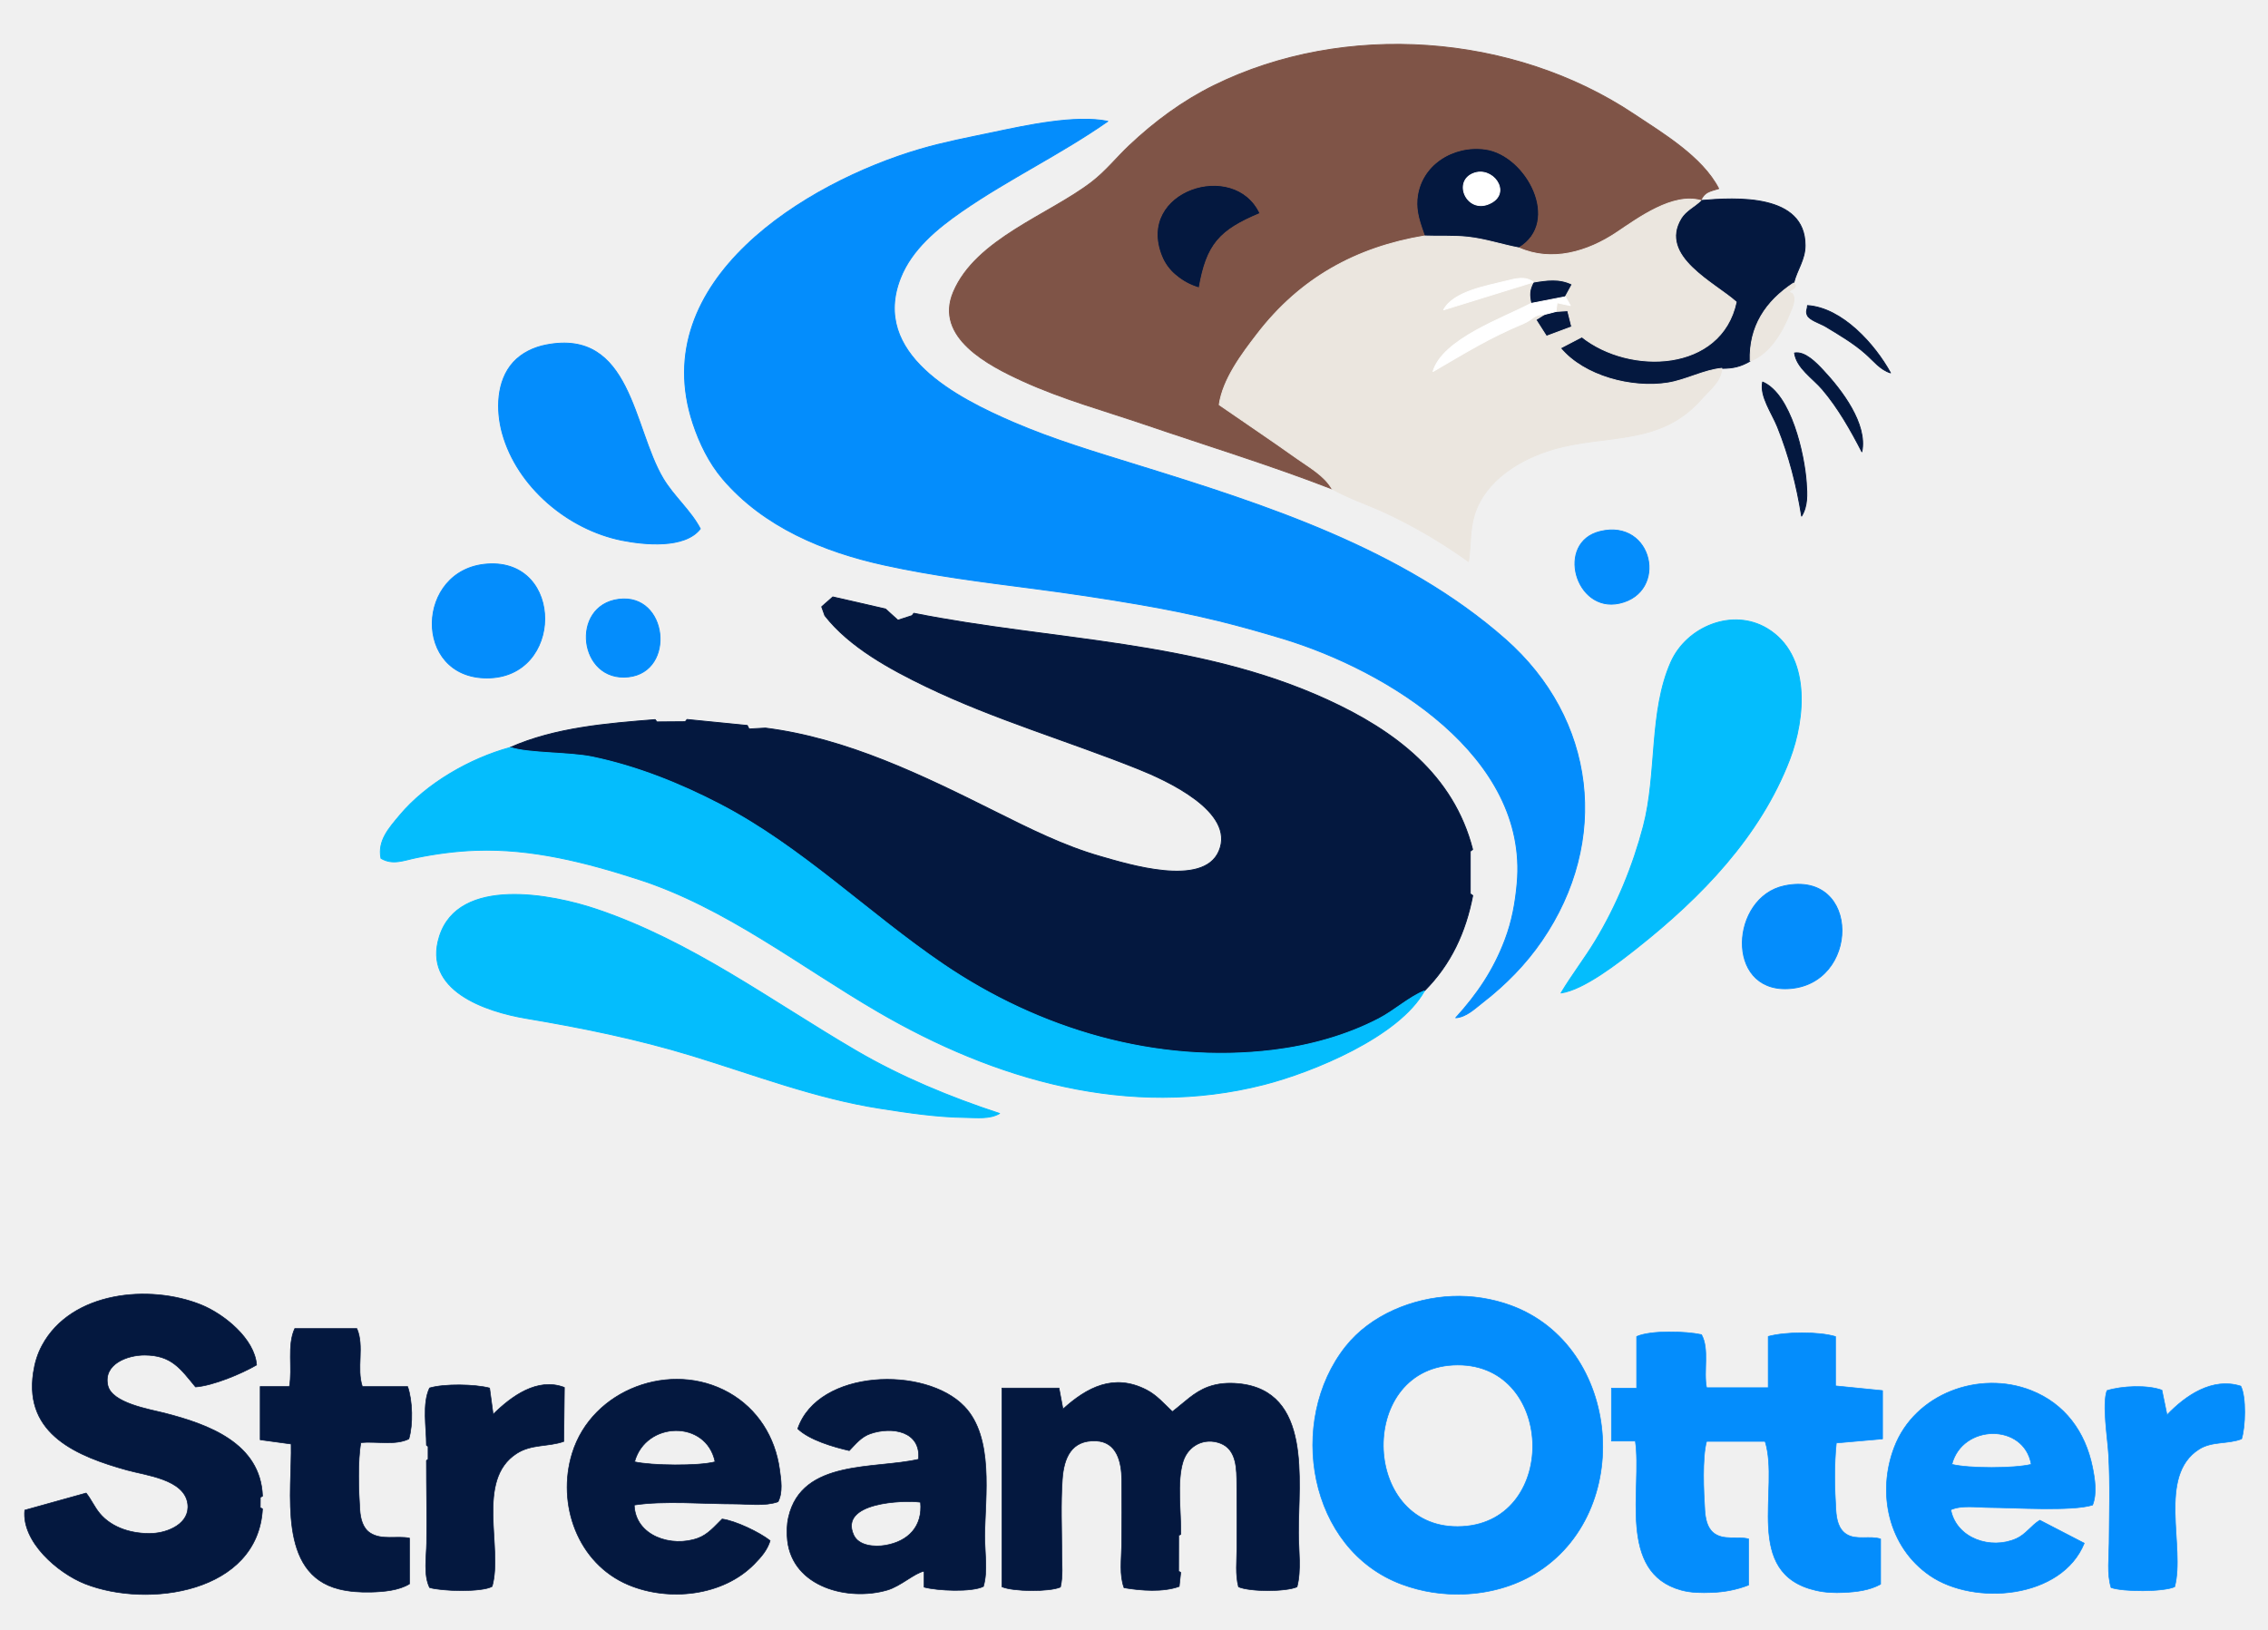
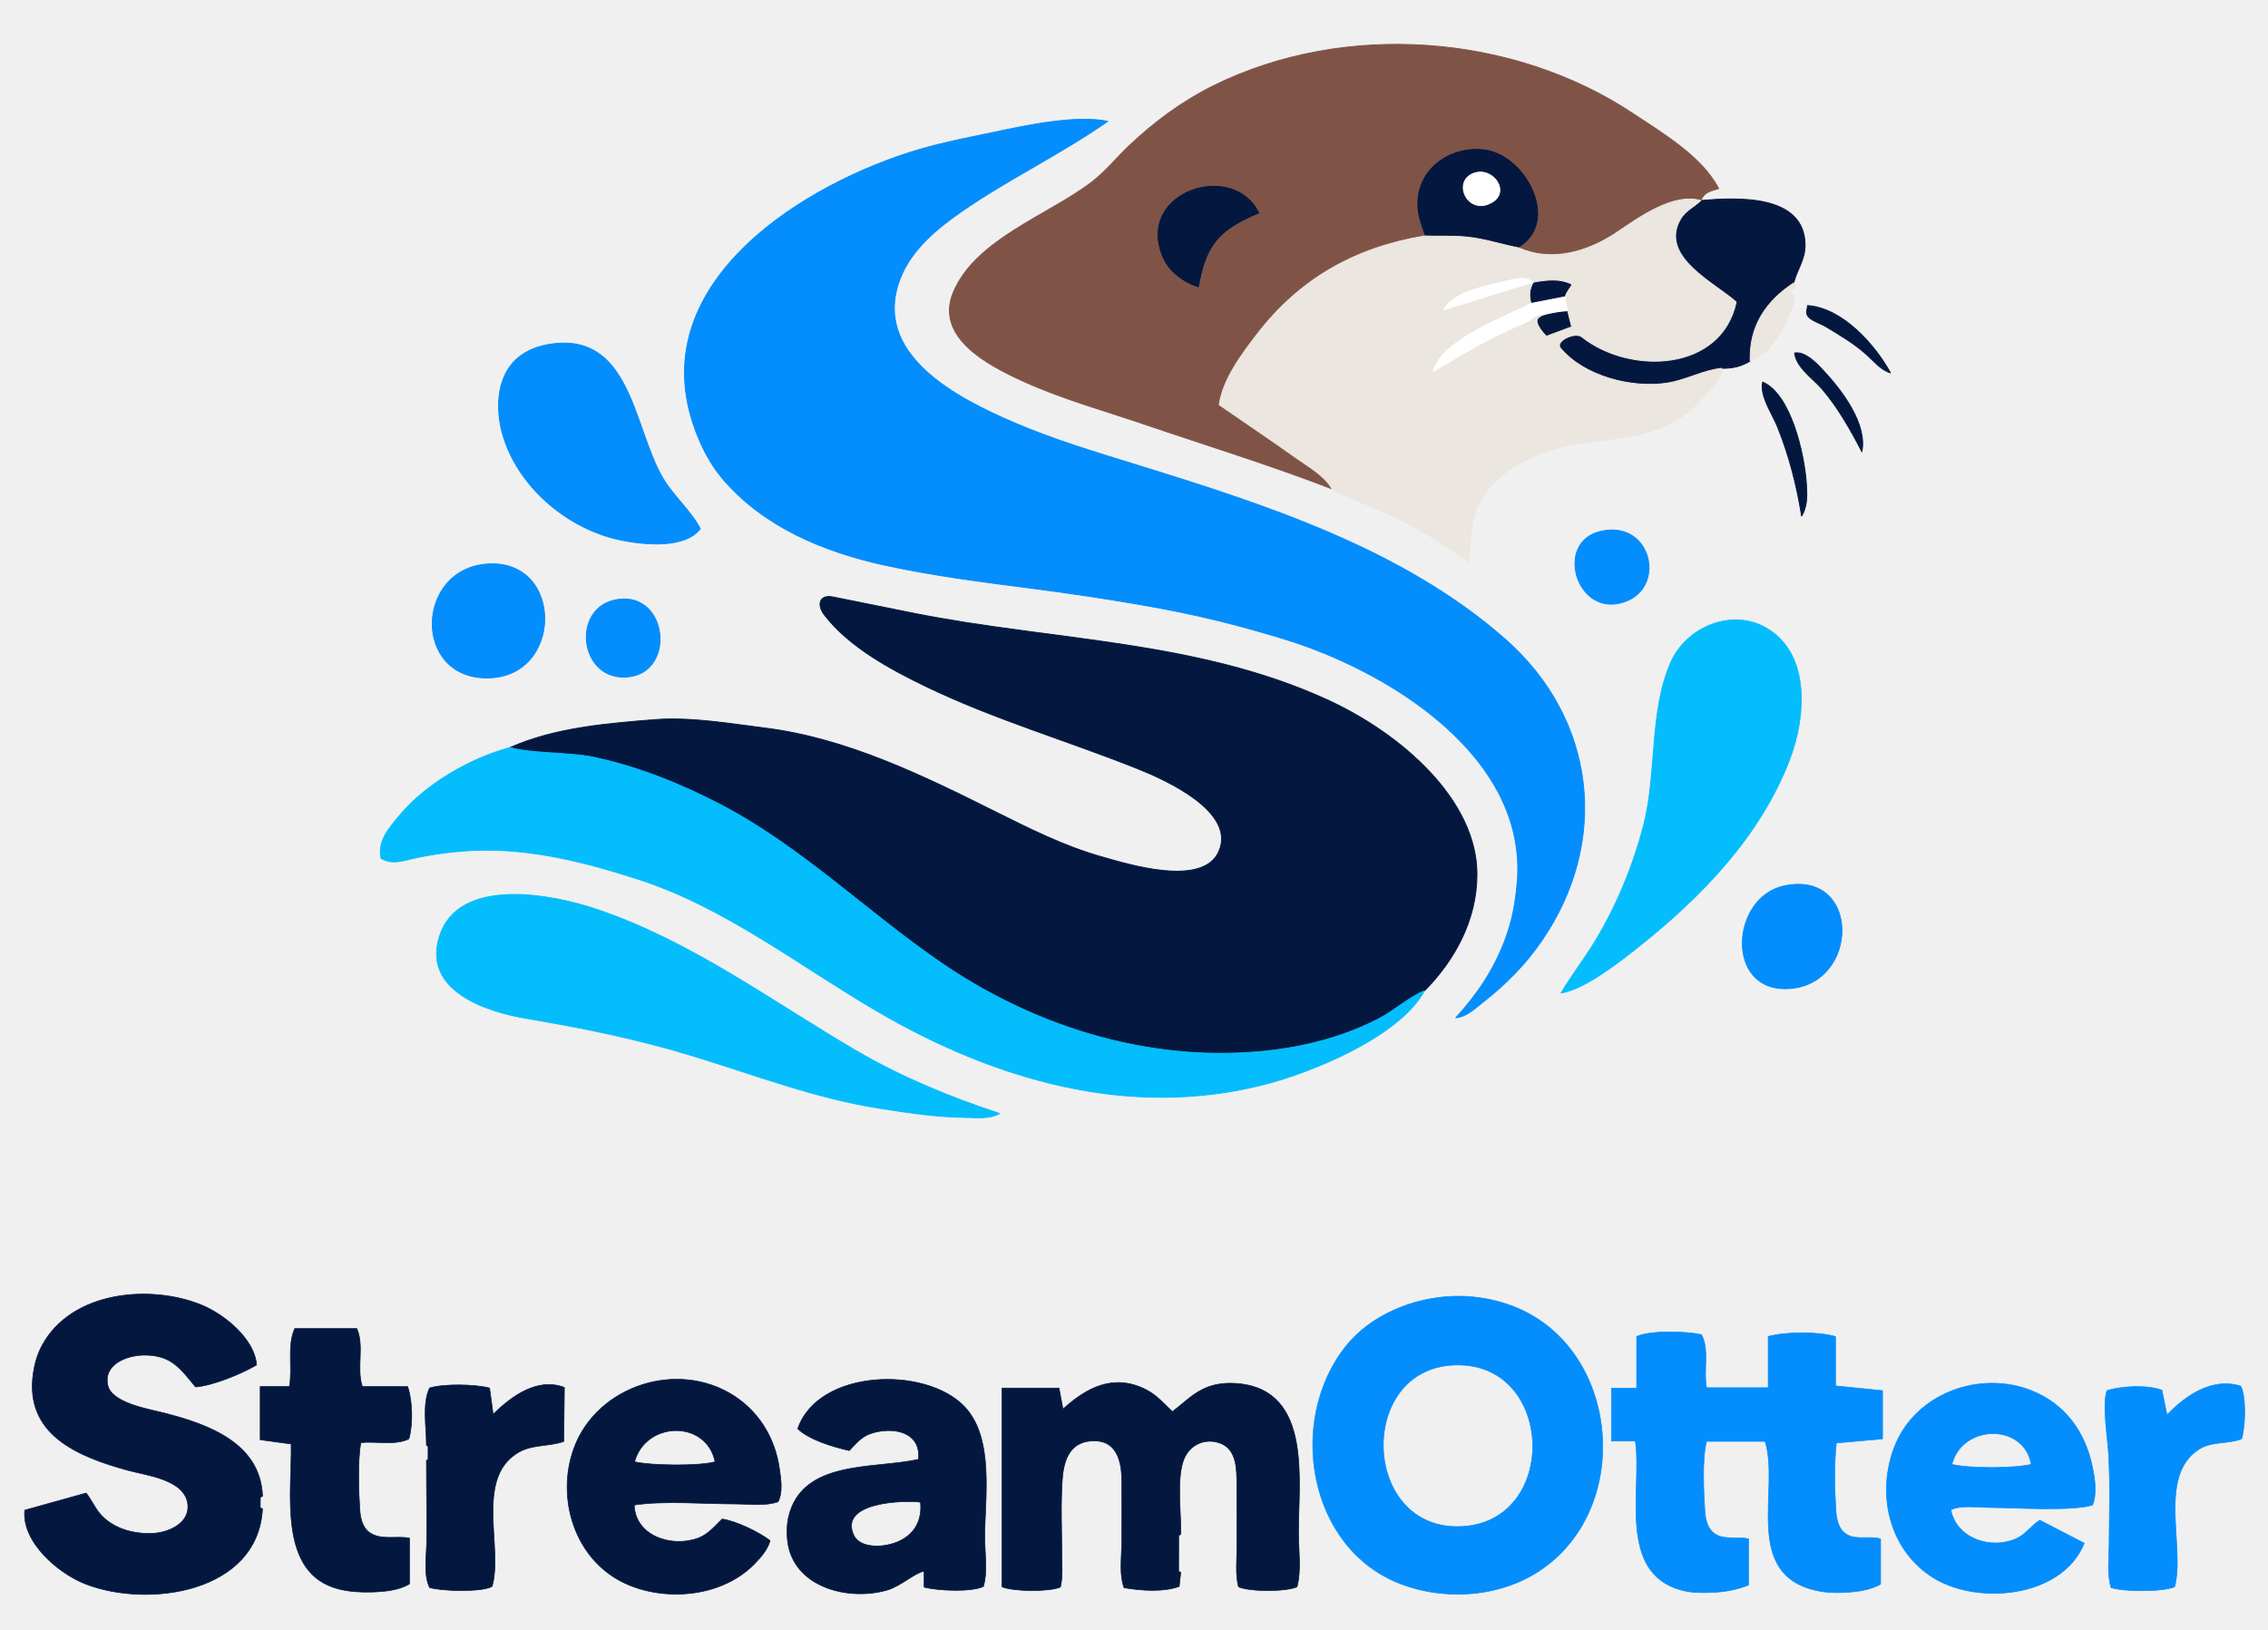
<svg xmlns="http://www.w3.org/2000/svg" viewBox="360.20 86.27 639.84 459.97" width="640" height="460" role="img">
-   <path fill="#04183f" stroke="#04183f" stroke-width="0.25" stroke-linejoin="round" fill-rule="evenodd" d="M788.73 156.23C783.97 155.33 779.35 153.76 774.49 153.21C770.36 152.74 766.22 153.03 762.09 152.86C760.91 149.42 759.66 146.27 759.98 142.5C760.82 132.77 770.21 127.04 779.33 128.36C790.91 130.04 800.91 148.88 788.73 156.23ZM775.75 135.27C769.9 137.73 774.35 147.11 780.97 143.46C786.59 140.37 781.19 132.99 775.75 135.27ZM715.69 146.5C704.26 151.27 700.63 155.26 698.5 167.53C695.94 166.79 693.75 165.58 691.7 163.82C690 162.36 688.73 160.6 687.9 158.52C680.44 139.96 708.49 130.99 715.69 146.5ZM840.05 142.85C850.02 141.98 869.47 140.91 869.49 155.5C869.5 159.59 867.19 162.4 866.28 166.12C858.32 171.37 853.68 178.43 853.99 188.17C851.24 189.74 849.23 190.21 846 190.22C840.92 190.68 835.89 193.55 830.67 194.37C820.68 195.95 807.11 192.53 800.44 184.5C802.46 183.45 804.48 182.4 806.5 181.35C820.04 192.1 845.85 191.22 850.04 171.5C844.02 166.09 827.97 158.64 834.45 147.9C835.78 145.68 838.36 144.53 840.05 142.85ZM801.83 170.02C798.59 170.64 795.36 171.27 792.12 171.9C791.58 169.45 791.61 168.12 792.79 165.89C796.63 165.25 800.16 164.72 803.76 166.5C803.12 167.67 802.48 168.84 801.83 170.02ZM893.58 191.5C890.69 190.61 888.83 188.11 886.47 186.03C883.11 183.07 879.01 180.67 875.18 178.36C873.95 177.62 870.71 176.61 870.11 175.24C869.59 174.03 870.14 173.68 870.16 172.5C879.97 173.14 889.18 183.47 893.58 191.5ZM799.19 174.17C800.29 174.09 801.4 174.02 802.5 173.95C802.88 175.47 803.26 176.98 803.64 178.5C801.26 179.39 798.88 180.28 796.5 181.16C795.51 179.61 794.52 178.05 793.53 176.5C794.31 176.01 795.1 175.52 795.88 175.03C796.98 174.74 798.09 174.46 799.19 174.17ZM885.5 213.76C882.39 207.72 878.78 201.34 874.35 196.15C871.64 192.98 867.08 190.14 866.5 185.89C869.45 185.35 872.62 188.67 874.64 190.83C879.81 196.36 887.12 205.91 885.5 213.76ZM857.5 194.08C865.54 197.52 869.28 214.54 869.83 222.5C870.06 225.82 870.24 229.04 868.5 231.92C867.08 223.18 865 214.98 861.7 206.76C860.11 202.8 856.66 198.12 857.5 194.08ZM595.14 254.73C600.09 255.86 605.05 256.99 610 258.13C611.17 259.18 612.33 260.24 613.5 261.3C614.83 260.87 616.17 260.43 617.5 260C617.67 259.78 617.83 259.56 618 259.34C657.08 267.14 697.81 266.86 734.71 283.78C753.71 292.49 770.29 304.91 775.67 326C775.45 326.17 775.22 326.33 775 326.5C775 330.5 775 334.5 775 338.5C775.23 338.67 775.47 338.83 775.7 339C773.7 349.36 769.57 358.36 762.09 365.88C757.57 367.76 753.67 371.42 749.25 373.73C740.07 378.52 729.64 381.38 719.4 382.64C686.48 386.67 653.39 376.83 626.2 358.33C604.9 343.83 586.28 325.19 563.27 313.24C552 307.39 539.92 302.55 527.46 299.93C520.77 298.52 509.42 298.95 504.11 297.21C516.74 291.61 531.41 290.43 545 289.35C545.17 289.57 545.33 289.78 545.5 290C548.17 289.98 550.83 289.96 553.5 289.94C553.67 289.73 553.83 289.52 554 289.31C559.67 289.88 565.33 290.44 571 291C571.17 291.34 571.33 291.67 571.5 292C573.04 291.91 574.58 291.82 576.12 291.74C599.14 294.64 620.61 305.17 641.13 315.41C650.62 320.14 660.29 324.99 670.54 327.93C678.5 330.21 699.62 336.83 704.08 326.5C708.93 315.28 688.95 306.33 681.27 303.26C661.36 295.28 640.83 289.35 621.48 280.03C611.49 275.22 599.81 268.9 592.89 259.99C592.59 259.16 592.3 258.33 592 257.5C593.05 256.58 594.09 255.66 595.14 254.73Z" />
+   <path fill="#04183f" stroke="#04183f" stroke-width="0.25" stroke-linejoin="round" fill-rule="evenodd" d="M788.73 156.23C783.97 155.33 779.35 153.76 774.49 153.21C770.36 152.74 766.22 153.03 762.09 152.86C760.91 149.42 759.66 146.27 759.98 142.5C760.82 132.77 770.21 127.04 779.33 128.36C790.91 130.04 800.91 148.88 788.73 156.23ZM775.75 135.27C769.9 137.73 774.35 147.11 780.97 143.46C786.59 140.37 781.19 132.99 775.75 135.27ZM715.69 146.5C704.26 151.27 700.63 155.26 698.5 167.53C695.94 166.79 693.75 165.58 691.7 163.82C690 162.36 688.73 160.6 687.9 158.52C680.44 139.96 708.49 130.99 715.69 146.5ZM840.05 142.85C850.02 141.98 869.47 140.91 869.49 155.5C869.5 159.59 867.19 162.4 866.28 166.12C858.32 171.37 853.68 178.43 853.99 188.17C851.24 189.74 849.23 190.21 846 190.22C840.92 190.68 835.89 193.55 830.67 194.37C820.68 195.95 807.11 192.53 800.44 184.5C798.84 182.58 804.54 179.8 806.5 181.35C820.04 192.1 845.85 191.22 850.04 171.5C844.02 166.09 827.97 158.64 834.45 147.9C835.78 145.68 838.36 144.53 840.05 142.85ZM801.83 170.02C798.59 170.64 795.36 171.27 792.12 171.9C791.58 169.45 791.61 168.12 792.79 165.89C796.63 165.25 800.16 164.72 803.76 166.5C803.2 167.7 802.04 168.8 801.83 170.02ZM893.58 191.5C890.69 190.61 888.83 188.11 886.47 186.03C883.11 183.07 879.01 180.67 875.18 178.36C873.95 177.62 870.71 176.61 870.11 175.24C869.59 174.03 870.14 173.68 870.16 172.5C879.97 173.14 889.18 183.47 893.58 191.5ZM795.88 175.03C798.09 174.46 800.29 174.09 802.5 173.95C802.8 175.35 803.25 177.1 803.64 178.5C801.26 179.39 798.88 180.28 796.5 181.16C795.2 179.9 793.4 177.6 793.9 176.4C794.3 175.7 795.1 175.3 795.88 175.03ZM885.5 213.76C882.39 207.72 878.78 201.34 874.35 196.15C871.64 192.98 867.08 190.14 866.5 185.89C869.45 185.35 872.62 188.67 874.64 190.83C879.81 196.36 887.12 205.91 885.5 213.76ZM857.5 194.08C865.54 197.52 869.28 214.54 869.83 222.5C870.06 225.82 870.24 229.04 868.5 231.92C867.08 223.18 865 214.98 861.7 206.76C860.11 202.8 856.66 198.12 857.5 194.08ZM595.14 254.73C602.76 256.27 610.38 257.8 618 259.34C657.08 267.14 697.81 266.86 734.71 283.78C755.5 293.3 776.9 312 776.9 333C776.9 346 770.5 357.4 762.09 365.88C757.57 367.76 753.67 371.42 749.25 373.73C740.07 378.52 729.64 381.38 719.4 382.64C686.48 386.67 653.39 376.83 626.2 358.33C604.9 343.83 586.28 325.19 563.27 313.24C552 307.39 539.92 302.55 527.46 299.93C520.77 298.52 509.42 298.95 504.11 297.21C516.74 291.61 531.41 290.43 545 289.35C555 288.56 566 290.47 576.12 291.74C599.14 294.64 620.61 305.17 641.13 315.41C650.62 320.14 660.29 324.99 670.54 327.93C678.5 330.21 699.62 336.83 704.08 326.5C708.93 315.28 688.95 306.33 681.27 303.26C661.36 295.28 640.83 289.35 621.48 280.03C611.49 275.22 599.81 268.9 592.89 259.99C590.3 256.7 591.6 254 595.14 254.73Z" />
  <path fill="#048dfc" stroke="#048dfc" stroke-width="0.25" stroke-linejoin="round" fill-rule="evenodd" d="M672.73 120.5C659.45 129.8 644.76 136.75 631.46 145.98C624.55 150.77 617.42 156.64 614.24 164.7C605.74 186.19 630.28 198.65 646.06 205.45C657.35 210.32 669.28 213.88 681 217.51C717.16 228.7 755.95 241.18 784.85 266.62C810.53 289.22 814.43 323.67 795.21 351.72C790.63 358.4 785.01 364.11 778.62 369.08C776.19 370.97 773.88 373.27 770.91 373.5C777.04 366.76 781.61 359.99 784.83 351.44C786.8 346.23 787.73 341.07 788.23 335.53C791.43 299.7 751.67 275.44 722.05 266.47C716.1 264.67 710.08 262.97 704.03 261.48C696.57 259.65 689.08 258.14 681.5 256.84C671.52 255.12 661.49 253.63 651.45 252.33C637.36 250.5 623.49 248.78 609.61 245.73C592.59 242 575.62 234.98 564.06 221.42C560.22 216.9 557.52 211.36 555.67 205.76C542.37 165.47 587.51 137.81 619.78 128.37C626.51 126.4 633.42 125.09 640.28 123.65C649.48 121.71 663.58 118.62 672.73 120.5ZM557.75 235.5C553.37 241.19 541.87 240 535.56 238.74C520.38 235.69 506.05 223.63 501.88 208.53C500.1 202.06 500.21 193.74 504.99 188.5C507.41 185.86 510.78 184.28 514.26 183.61C538.24 178.95 538.73 206.97 547.24 221.28C550.26 226.36 555.07 230.35 557.75 235.5ZM811.65 236.25C826.62 232.63 830.87 253.48 817.08 256.52C804.61 259.26 799.08 239.29 811.65 236.25ZM497.67 245.44C519.35 243.93 519.2 277.64 497.5 277.6C476.57 277.56 477.33 246.85 497.67 245.44ZM534.72 255.4C548.6 253.61 550.83 275.81 537.5 277.29C523.44 278.85 520.94 257.17 534.72 255.4ZM863.62 336.27C885.36 331.67 884.97 364.49 864.5 365.29C846.89 365.98 848.47 339.47 863.62 336.27Z" />
  <path fill="#04bdfd" stroke="#04bdfd" stroke-width="0.25" stroke-linejoin="round" fill-rule="evenodd" d="M800.62 366.5C803.63 361.46 807.25 356.8 810.3 351.77C816.31 341.84 820.92 330.63 823.85 319.44C827.76 304.54 825.43 287.08 831.61 273.14C836.04 263.16 848.98 257.74 858.8 263.66C871.14 271.1 869.61 288.87 865.14 300.58C856.83 322.3 840.12 339.5 822.21 353.68C816.96 357.84 807.07 365.59 800.62 366.5ZM504.11 297.21C509.42 298.95 520.77 298.52 527.46 299.93C539.92 302.55 552 307.39 563.27 313.24C586.28 325.19 604.9 343.83 626.2 358.33C653.39 376.83 686.48 386.67 719.4 382.64C729.64 381.38 740.07 378.52 749.25 373.73C753.67 371.42 757.57 367.76 762.09 365.88C754.95 378.85 730.47 388.86 716.76 392.36C678.7 402.08 640.9 391.04 607.76 371.72C585.67 358.85 564.81 342.32 540.2 334.39C525.44 329.63 510.18 325.7 494.5 326.25C488.91 326.44 483.16 327.2 477.68 328.32C473.99 329.07 471.01 330.47 467.64 328.5C466.65 323.53 469.89 319.99 472.91 316.37C480.47 307.33 492.81 300.27 504.11 297.21ZM642.19 400.5C639.45 402.13 635.84 401.67 632.5 401.63C624.36 401.52 616.52 400.33 608.5 399.08C590.24 396.24 572.98 389.57 555.39 384.19C539.92 379.47 524.54 376.35 508.62 373.67C497.27 371.76 479.31 365.84 484.13 350.56C489.51 333.47 515.95 338.63 528.53 342.89C555.34 351.96 577.53 368.64 601.71 382.78C614.39 390.2 628.25 395.92 642.19 400.5Z" />
  <path fill="#7f5447" stroke="#7f5447" stroke-width="0.25" stroke-linejoin="round" fill-rule="evenodd" d="M840.05 142.85C832.15 140.65 822.59 147.67 816.33 151.87C808.1 157.39 797.97 160.33 788.73 156.23C800.91 148.88 790.91 130.04 779.33 128.36C770.21 127.04 760.82 132.77 759.98 142.5C759.66 146.27 760.91 149.42 762.09 152.86C742.7 156.09 727.03 164.79 714.96 180.44C710.56 186.15 705.19 193.27 704.16 200.5C711.41 205.53 718.75 210.42 725.94 215.55C729.45 218.05 733.89 220.47 736 224.25C718.69 217.54 700.99 212.12 683.43 206.13C671.79 202.16 659.93 198.92 648.7 193.79C639.23 189.46 623.71 181.56 629.17 168.67C635.51 153.71 656.07 146.95 668.19 137.65C672.14 134.62 675.21 130.72 678.81 127.32C685.97 120.56 693.93 114.68 702.79 110.33C739.54 92.27 786.98 95.7 821.1 118.42C829.33 123.9 840.49 130.52 845.1 139.5C842.58 140.29 841.11 140.4 840.05 142.85ZM715.69 146.5C708.49 130.99 680.44 139.96 687.9 158.52C688.73 160.6 690 162.36 691.7 163.82C693.75 165.58 695.94 166.79 698.5 167.53C700.63 155.26 704.26 151.27 715.69 146.5Z" />
-   <path fill="#ebe6df" stroke="#ebe6df" stroke-width="0.25" stroke-linejoin="round" fill-rule="evenodd" d="M840.05 142.85C838.36 144.53 835.78 145.68 834.45 147.9C827.97 158.64 844.02 166.09 850.04 171.5C845.85 191.22 820.04 192.1 806.5 181.35C804.48 182.4 802.46 183.45 800.44 184.5C807.11 192.53 820.68 195.95 830.67 194.37C835.89 193.55 840.92 190.68 846 190.22C845.64 194.06 842.76 196.04 840.3 198.84C828.59 212.18 813.57 208.69 798.57 213.02C789.13 215.75 779.18 221.79 776.16 231.61C774.81 235.99 775.23 240.32 774.5 244.74C767.41 239.61 759.28 234.83 751.36 231.12C746.34 228.76 740.76 226.96 736 224.25C733.89 220.47 729.45 218.05 725.94 215.55C718.75 210.42 711.41 205.53 704.16 200.5C705.19 193.27 710.56 186.15 714.96 180.44C727.03 164.79 742.7 156.09 762.09 152.86C766.22 153.03 770.36 152.74 774.49 153.21C779.35 153.76 783.97 155.33 788.73 156.23C797.97 160.33 808.1 157.39 816.33 151.87C822.59 147.67 832.15 140.65 840.05 142.85ZM792.79 165.89C791.61 168.12 791.58 169.45 792.12 171.9C784.5 175.99 767.23 181.88 764.5 191.11C773.73 185.76 780.05 181.74 790.07 177.54C792.63 176.47 793.03 174.91 795.88 175.03C795.1 175.52 794.31 176.01 793.53 176.5C794.52 178.05 795.51 179.61 796.5 181.16C798.88 180.28 801.26 179.39 803.64 178.5C803.26 176.98 802.88 175.47 802.5 173.95C801.4 174.02 800.29 174.09 799.19 174.17C799.29 173.34 799.4 172.52 799.5 171.7C800.74 171.97 801.99 172.23 803.23 172.5C802.76 171.67 802.3 170.84 801.83 170.02C802.48 168.84 803.12 167.67 803.76 166.5C800.16 164.72 796.63 165.25 792.79 165.89C790.54 164.16 787.91 164.89 785.15 165.58C779.84 166.93 770.27 168.47 767.5 173.71C775.93 171.1 784.36 168.5 792.79 165.89ZM866.28 166.12C866.22 166.36 866.68 166.46 866.73 166.7C866.95 167.67 865.46 168.02 865 168.5C865.64 169.46 865.7 168.56 866.17 169.69C866.82 171.26 865.61 173.59 865.04 175C862.95 180.14 859.38 186.21 853.99 188.17C853.68 178.43 858.32 171.37 866.28 166.12Z" />
-   <path fill="#ffffff" stroke="#ffffff" stroke-width="0.25" stroke-linejoin="round" fill-rule="evenodd" d="M775.75 135.27C781.19 132.99 786.59 140.37 780.97 143.46C774.35 147.11 769.9 137.73 775.75 135.27ZM792.79 165.89C784.36 168.5 775.93 171.1 767.5 173.71C770.27 168.47 779.84 166.93 785.15 165.58C787.91 164.89 790.54 164.16 792.79 165.89ZM801.83 170.02C802.3 170.84 802.76 171.67 803.23 172.5C801.99 172.23 800.74 171.97 799.5 171.7C799.4 172.52 799.29 173.34 799.19 174.17C798.09 174.46 796.98 174.74 795.88 175.03C793.03 174.91 792.63 176.47 790.07 177.54C780.05 181.74 773.73 185.76 764.5 191.11C767.23 181.88 784.5 175.99 792.12 171.9C795.36 171.27 798.59 170.64 801.83 170.02Z" />
+   <path fill="#ebe6df" stroke="#ebe6df" stroke-width="0.25" stroke-linejoin="round" fill-rule="evenodd" d="M840.05 142.85C838.36 144.53 835.78 145.68 834.45 147.9C827.97 158.64 844.02 166.09 850.04 171.5C845.85 191.22 820.04 192.1 806.5 181.35C804.54 179.8 798.84 182.58 800.44 184.5C807.11 192.53 820.68 195.95 830.67 194.37C835.89 193.55 840.92 190.68 846 190.22C845.64 194.06 842.76 196.04 840.3 198.84C828.59 212.18 813.57 208.69 798.57 213.02C789.13 215.75 779.18 221.79 776.16 231.61C774.81 235.99 775.23 240.32 774.5 244.74C767.41 239.61 759.28 234.83 751.36 231.12C746.34 228.76 740.76 226.96 736 224.25C733.89 220.47 729.45 218.05 725.94 215.55C718.75 210.42 711.41 205.53 704.16 200.5C705.19 193.27 710.56 186.15 714.96 180.44C727.03 164.79 742.7 156.09 762.09 152.86C766.22 153.03 770.36 152.74 774.49 153.21C779.35 153.76 783.97 155.33 788.73 156.23C797.97 160.33 808.1 157.39 816.33 151.87C822.59 147.67 832.15 140.65 840.05 142.85ZM792.79 165.89C791.61 168.12 791.58 169.45 792.12 171.9C784.5 175.99 767.23 181.88 764.5 191.11C773.73 185.76 780.05 181.74 790.07 177.54C792.63 176.47 793.03 174.91 795.88 175.03C795.1 175.3 794.3 175.7 793.9 176.4C793.4 177.6 795.2 179.9 796.5 181.16C798.88 180.28 801.26 179.39 803.64 178.5C803.25 177.1 802.8 175.35 802.5 173.95C802.24 172.75 801.63 171.22 801.83 170.02C802.04 168.8 803.2 167.7 803.76 166.5C800.16 164.72 796.63 165.25 792.79 165.89C790.54 164.16 787.91 164.89 785.15 165.58C779.84 166.93 770.27 168.47 767.5 173.71C775.93 171.1 784.36 168.5 792.79 165.89ZM866.28 166.12C866.22 166.36 866.68 166.46 866.73 166.7C866.95 167.67 865.46 168.02 865 168.5C865.64 169.46 865.7 168.56 866.17 169.69C866.82 171.26 865.61 173.59 865.04 175C862.95 180.14 859.38 186.21 853.99 188.17C853.68 178.43 858.32 171.37 866.28 166.12Z" />
+   <path fill="#ffffff" stroke="#ffffff" stroke-width="0.25" stroke-linejoin="round" fill-rule="evenodd" d="M775.75 135.27C781.19 132.99 786.59 140.37 780.97 143.46C774.35 147.11 769.9 137.73 775.75 135.27ZM792.79 165.89C784.36 168.5 775.93 171.1 767.5 173.71C770.27 168.47 779.84 166.93 785.15 165.58C787.91 164.89 790.54 164.16 792.79 165.89ZM801.83 170.02C801.63 171.22 802.24 172.75 802.5 173.95C800.29 174.09 798.09 174.46 795.88 175.03C793.03 174.91 792.63 176.47 790.07 177.54C780.05 181.74 773.73 185.76 764.5 191.11C767.23 181.88 784.5 175.99 792.12 171.9C795.36 171.27 798.59 170.64 801.83 170.02Z" />
  <g transform="translate(366.20 448.61) scale(0.7178) translate(-235.08 -398.57)">
    <path fill="#04183f" stroke="#04183f" stroke-width="0.25" stroke-linejoin="round" fill-rule="evenodd" d="M329.84 482C329.55 482.17 329.27 482.33 328.98 482.5C328.97 483.83 328.96 485.17 328.95 486.5C329.24 486.67 329.54 486.83 329.83 487C328.06 519.98 284.79 526.21 260.06 516.47C249.46 512.29 235.08 499.97 236.37 487.5C244.41 485.26 252.46 483.02 260.5 480.78C262.49 483.26 263.75 486.25 265.8 488.72C270.74 494.7 279.01 496.95 286.5 496.64C292.74 496.38 301.47 492.74 300.42 484.97C299.11 475.34 284.02 473.85 276.57 471.77C257.36 466.42 236.07 457.91 239.74 433.5C240.32 429.64 241.34 426.14 243.21 422.69C254.66 401.51 285.38 398.57 305.7 406.77C314.65 410.39 326.76 420.09 327.5 430.44C321.44 433.95 310.35 438.57 303.5 439.07C297.55 431.84 294.07 426.6 283.5 426.55C276.78 426.52 267.15 430.04 269.03 438.46C270.6 445.46 285.43 447.83 291.27 449.33C308.45 453.74 329.08 461.1 329.84 482ZM366.93 416.12C369.95 423.16 366.67 431.66 369.08 438.91C375.01 438.91 380.94 438.91 386.88 438.91C388.82 444.38 389.05 453.94 387.36 459.5C382.07 462.15 374.4 460.36 368.5 460.95C367.2 467.93 367.59 480.19 368.1 487.5C368.33 490.76 369.18 494.5 372.08 496.43C376.61 499.44 382.65 497.51 387.61 498.5C387.61 504.5 387.61 510.5 387.61 516.5C383.41 519.09 377.43 519.59 372.5 519.72C368.32 519.83 363.95 519.56 359.89 518.54C335.59 512.47 341.5 480.16 341.09 461.5C337.03 460.95 332.98 460.4 328.92 459.84C328.92 452.86 328.92 445.88 328.92 438.89C332.75 438.89 336.58 438.89 340.41 438.89C341.72 431.59 339.42 422.9 342.5 416.12C350.64 416.12 358.79 416.12 366.93 416.12ZM532.5 484.21C527.34 486.03 520.96 485.07 515.5 485.07C503.5 485.06 487.44 483.71 475.96 485.5C476.39 497.76 490.72 502.3 501.04 498.51C505 497.05 507.59 493.84 510.5 491C515.75 491.68 525.19 496.19 529.39 499.5C528.23 503.24 525.92 505.87 523.17 508.68C510.83 521.31 489.54 523.55 473.65 516.86C453.72 508.48 445.41 485.14 451.57 465.15C459.33 439.97 490.42 428.49 513.19 441.35C524.44 447.71 531.36 458.79 533.09 471.5C533.66 475.64 534.43 480.45 532.5 484.21ZM613.22 517.5C608.7 519.83 594.99 519.18 589.91 517.78C589.91 515.68 589.91 513.59 589.91 511.5C586.13 512.22 580.74 517.37 575.46 518.92C560.15 523.41 538.29 517.86 536.2 499.48C535.86 496.43 535.92 493.24 536.61 490.24C541.86 467.39 570.62 471.48 587.71 467.5C588.75 456.47 577.4 454.52 568.84 457.43C565.23 458.65 563.04 461.45 560.5 464.1C554.38 462.7 544.78 459.93 540.23 455.5C548.26 432.04 590.42 430.75 605.74 446.75C617.42 458.95 613.89 481.95 613.74 497.5C613.68 503.88 615.04 511.39 613.22 517.5ZM394.27 468C394.48 467.83 394.7 467.67 394.92 467.5C394.92 465.83 394.92 464.17 394.92 462.5C394.7 462.33 394.49 462.17 394.27 462C394.3 455.13 392.52 445.7 395.5 439.47C401.23 437.76 413.33 437.97 419.1 439.5C419.56 442.94 420.03 446.38 420.5 449.82C427.61 442.78 437.88 435.19 448.5 439.25C448.42 446.33 448.34 453.42 448.26 460.5C442.12 462.67 435.6 461.45 429.73 465.23C413.47 475.72 424.44 502.34 420.1 517.5C416.07 519.84 400.16 519.37 395.5 517.94C393.09 512.99 394.27 505.95 394.35 500.5C394.52 489.67 394.25 478.83 394.27 468ZM690.8 497C690.53 497.17 690.26 497.33 689.99 497.5C689.98 502.17 689.97 506.83 689.96 511.5C690.24 511.67 690.52 511.83 690.79 512C690.59 513.83 690.39 515.67 690.19 517.5C683.91 519.82 675.11 519.15 668.5 518.02C666.64 512.97 667.49 506.9 667.57 501.5C667.7 492.85 667.67 484.15 667.6 475.5C667.54 468.71 665.77 460.65 657.5 460.29C647.74 459.86 644.8 467.05 644.23 475.5C643.57 485.11 644.02 494.87 644.04 504.5C644.05 508.89 644.51 513.51 643.5 517.76C639.13 519.68 624.96 519.54 620.5 517.64C620.5 491.6 620.5 465.55 620.5 439.5C627.98 439.5 635.46 439.5 642.94 439.5C643.46 442.25 643.98 445.01 644.5 447.76C653.94 439.21 664.51 433.64 677.29 440.2C681.39 442.3 684.2 445.67 687.5 448.77C692.13 445.26 695.93 441.14 701.54 439.06C705.36 437.65 709.47 437.37 713.5 437.76C742.52 440.56 737.02 475.87 737.08 496.5C737.1 503.25 738.24 511.19 736.5 517.68C732.02 519.63 718.03 519.62 713.5 517.67C712.22 512.88 712.85 507.46 712.87 502.5C712.91 494.17 712.88 485.83 712.83 477.5C712.79 471.6 712.93 463.69 706.33 461.2C700.07 458.84 693.73 462.08 691.73 468.33C689.17 476.31 690.99 488.48 690.8 497ZM507.74 468.5C504.28 451.82 480.46 452.48 476.09 468.5C482.64 470.01 501.3 470.24 507.74 468.5ZM588.5 484.39C581.61 483.48 556.35 484.41 562.23 497.29C564.23 501.65 570.56 502.02 574.61 501.34C583.75 499.8 589.4 493.86 588.5 484.39Z" />
    <path fill="#048dfc" stroke="#048dfc" stroke-width="0.25" stroke-linejoin="round" fill-rule="evenodd" d="M797.56 403.43C805.25 403.11 813.26 404.37 820.49 407.01C864.14 422.93 869.51 488.6 830 512.49C821.67 517.53 811.89 520.15 802.21 520.51C793.79 520.83 785.66 519.61 777.76 516.69C740.84 503.05 732.39 452.41 755.63 423.14C765.51 410.71 782.05 404.07 797.56 403.43ZM895.5 418.49C898.67 424.22 896.19 432.87 897.5 439.37C905.58 439.37 913.65 439.37 921.73 439.37C921.73 432.65 921.73 425.92 921.73 419.2C928.53 417.35 941.44 417.25 948.19 419.24C948.19 425.71 948.19 432.18 948.19 438.65C954.35 439.27 960.51 439.88 966.67 440.5C966.67 446.83 966.67 453.17 966.67 459.5C960.61 460.03 954.56 460.57 948.5 461.1C947.61 469.59 947.79 478.94 948.33 487.48C948.56 491.02 949.28 494.99 952.53 497.01C956.43 499.44 961.67 497.46 965.91 498.83C965.91 504.76 965.91 510.7 965.91 516.63C961.51 519.05 956.5 519.63 951.5 519.88C947.79 520.07 944.12 519.91 940.5 519.08C911.47 512.46 926.39 479.17 920.5 460.46C912.83 460.46 905.17 460.46 897.5 460.46C895.72 466.85 896.34 480.48 896.8 487.5C897.01 490.6 897.61 494.26 900.15 496.37C904 499.58 909.58 497.68 914.02 498.81C914.02 504.86 914.02 510.91 914.02 516.96C909.37 518.79 904.49 519.7 899.5 519.88C895.5 520.03 891.42 520.02 887.53 518.95C862.23 512.02 872.23 479.12 869.5 460.35C866.37 460.35 863.23 460.35 860.1 460.35C860.1 453.41 860.1 446.48 860.1 439.54C863.4 439.54 866.71 439.54 870.01 439.54C870.01 432.77 870.01 426 870.01 419.23C875.55 416.74 889.45 417.16 895.5 418.49ZM797.78 430.48C759.59 432.53 761.9 496.13 801.5 493.92C840.01 491.78 837.83 428.34 797.78 430.48ZM1049.24 485.5C1041.14 488.05 1018.2 486.51 1008.5 486.46C1003.75 486.43 997.74 485.47 993.5 487.36C995.75 498.7 1009.21 503.16 1019.24 498.71C1023.02 497.03 1025.12 493.51 1028.5 491.46C1034.32 494.47 1040.15 497.49 1045.97 500.5C1037.13 522.36 1002.73 525.22 985.28 513.22C968.9 501.96 964.42 480.7 971.3 462.74C979.34 441.73 1004.68 432.41 1025.08 440.45C1038.41 445.7 1046.36 456.76 1049.17 470.48C1050.14 475.2 1051.03 480.98 1049.24 485.5ZM1107.5 438.74C1109.69 442.93 1109.31 454.9 1107.82 459.5C1102.45 461.63 1096.21 460.29 1091.07 463.57C1074.62 474.05 1085.71 502.04 1081.5 517.66C1077.01 519.67 1061.15 519.64 1056.5 517.95C1054.84 512.52 1055.71 506.18 1055.74 500.5C1055.81 488.96 1056.18 477.26 1055.54 465.74C1055.19 459.41 1052.94 445.99 1054.88 440.5C1060.67 438.66 1070.79 438.2 1076.5 440.32C1077.17 443.56 1077.83 446.81 1078.5 450.06C1085.82 442.39 1096.34 435.18 1107.5 438.74ZM1025.13 469.5C1022.26 453.16 998.01 453.62 993.93 469.5C1000.69 471.16 1018.35 471.15 1025.13 469.5Z" />
  </g>
</svg>
